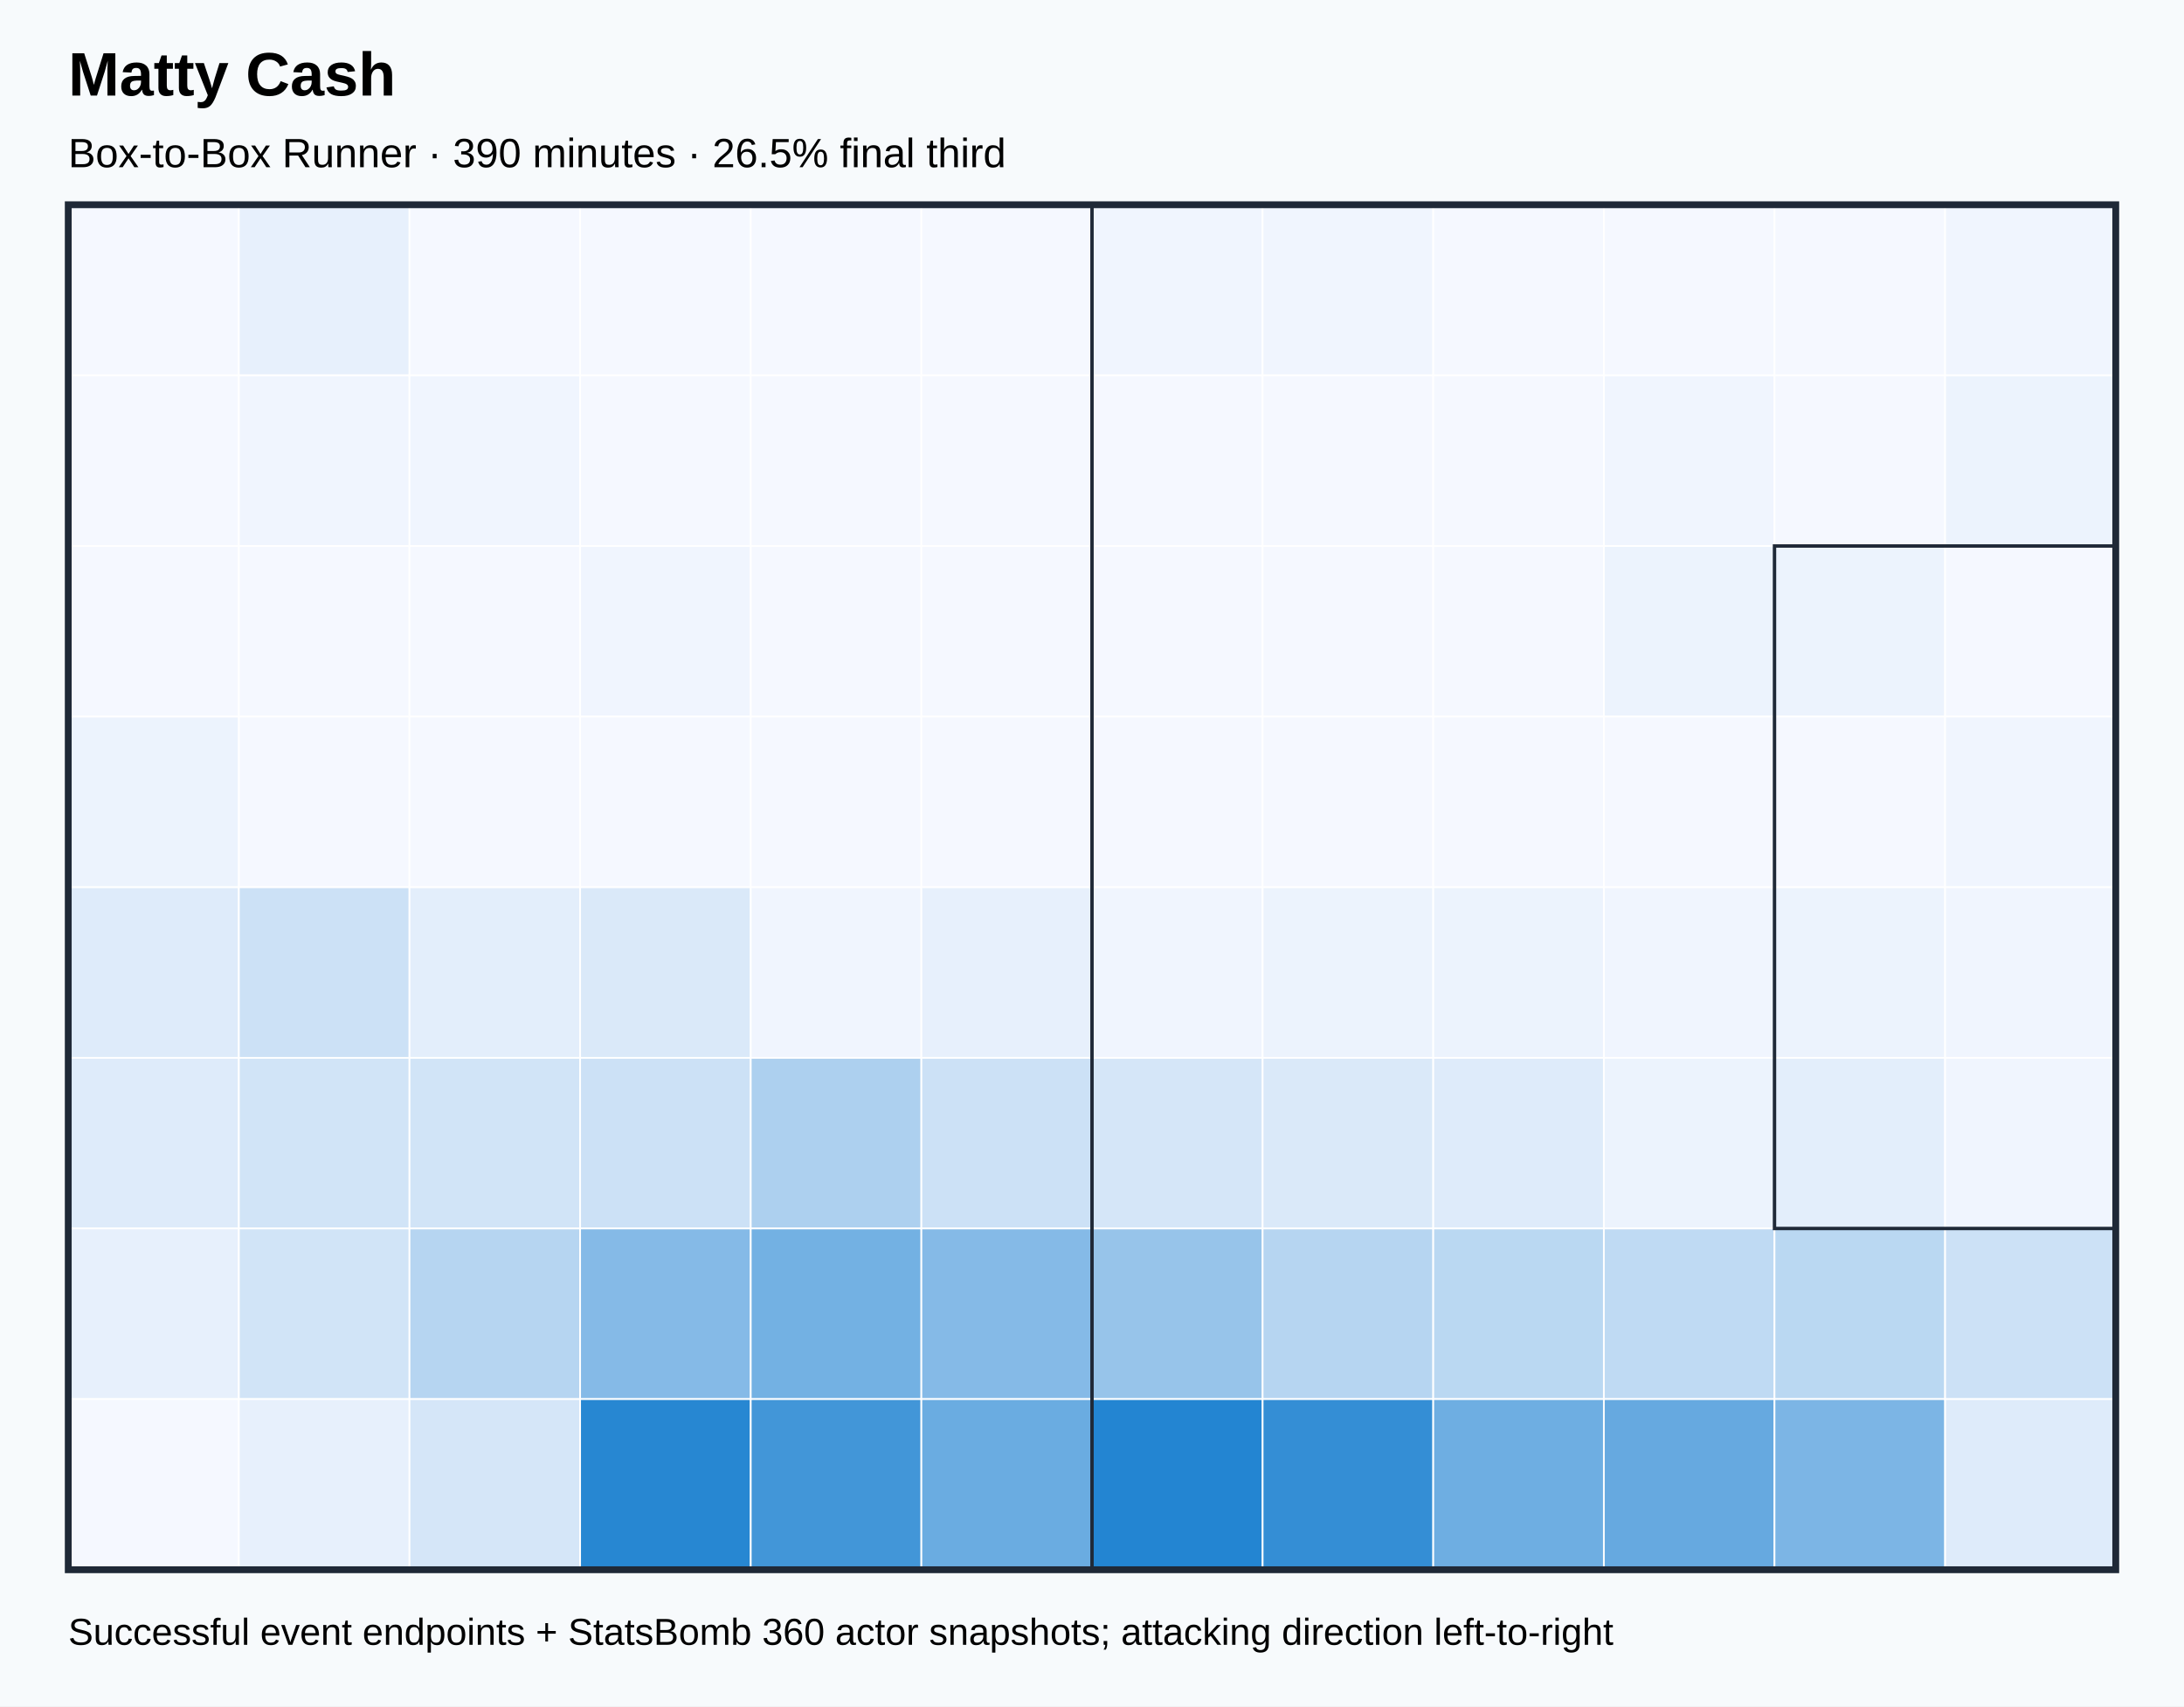
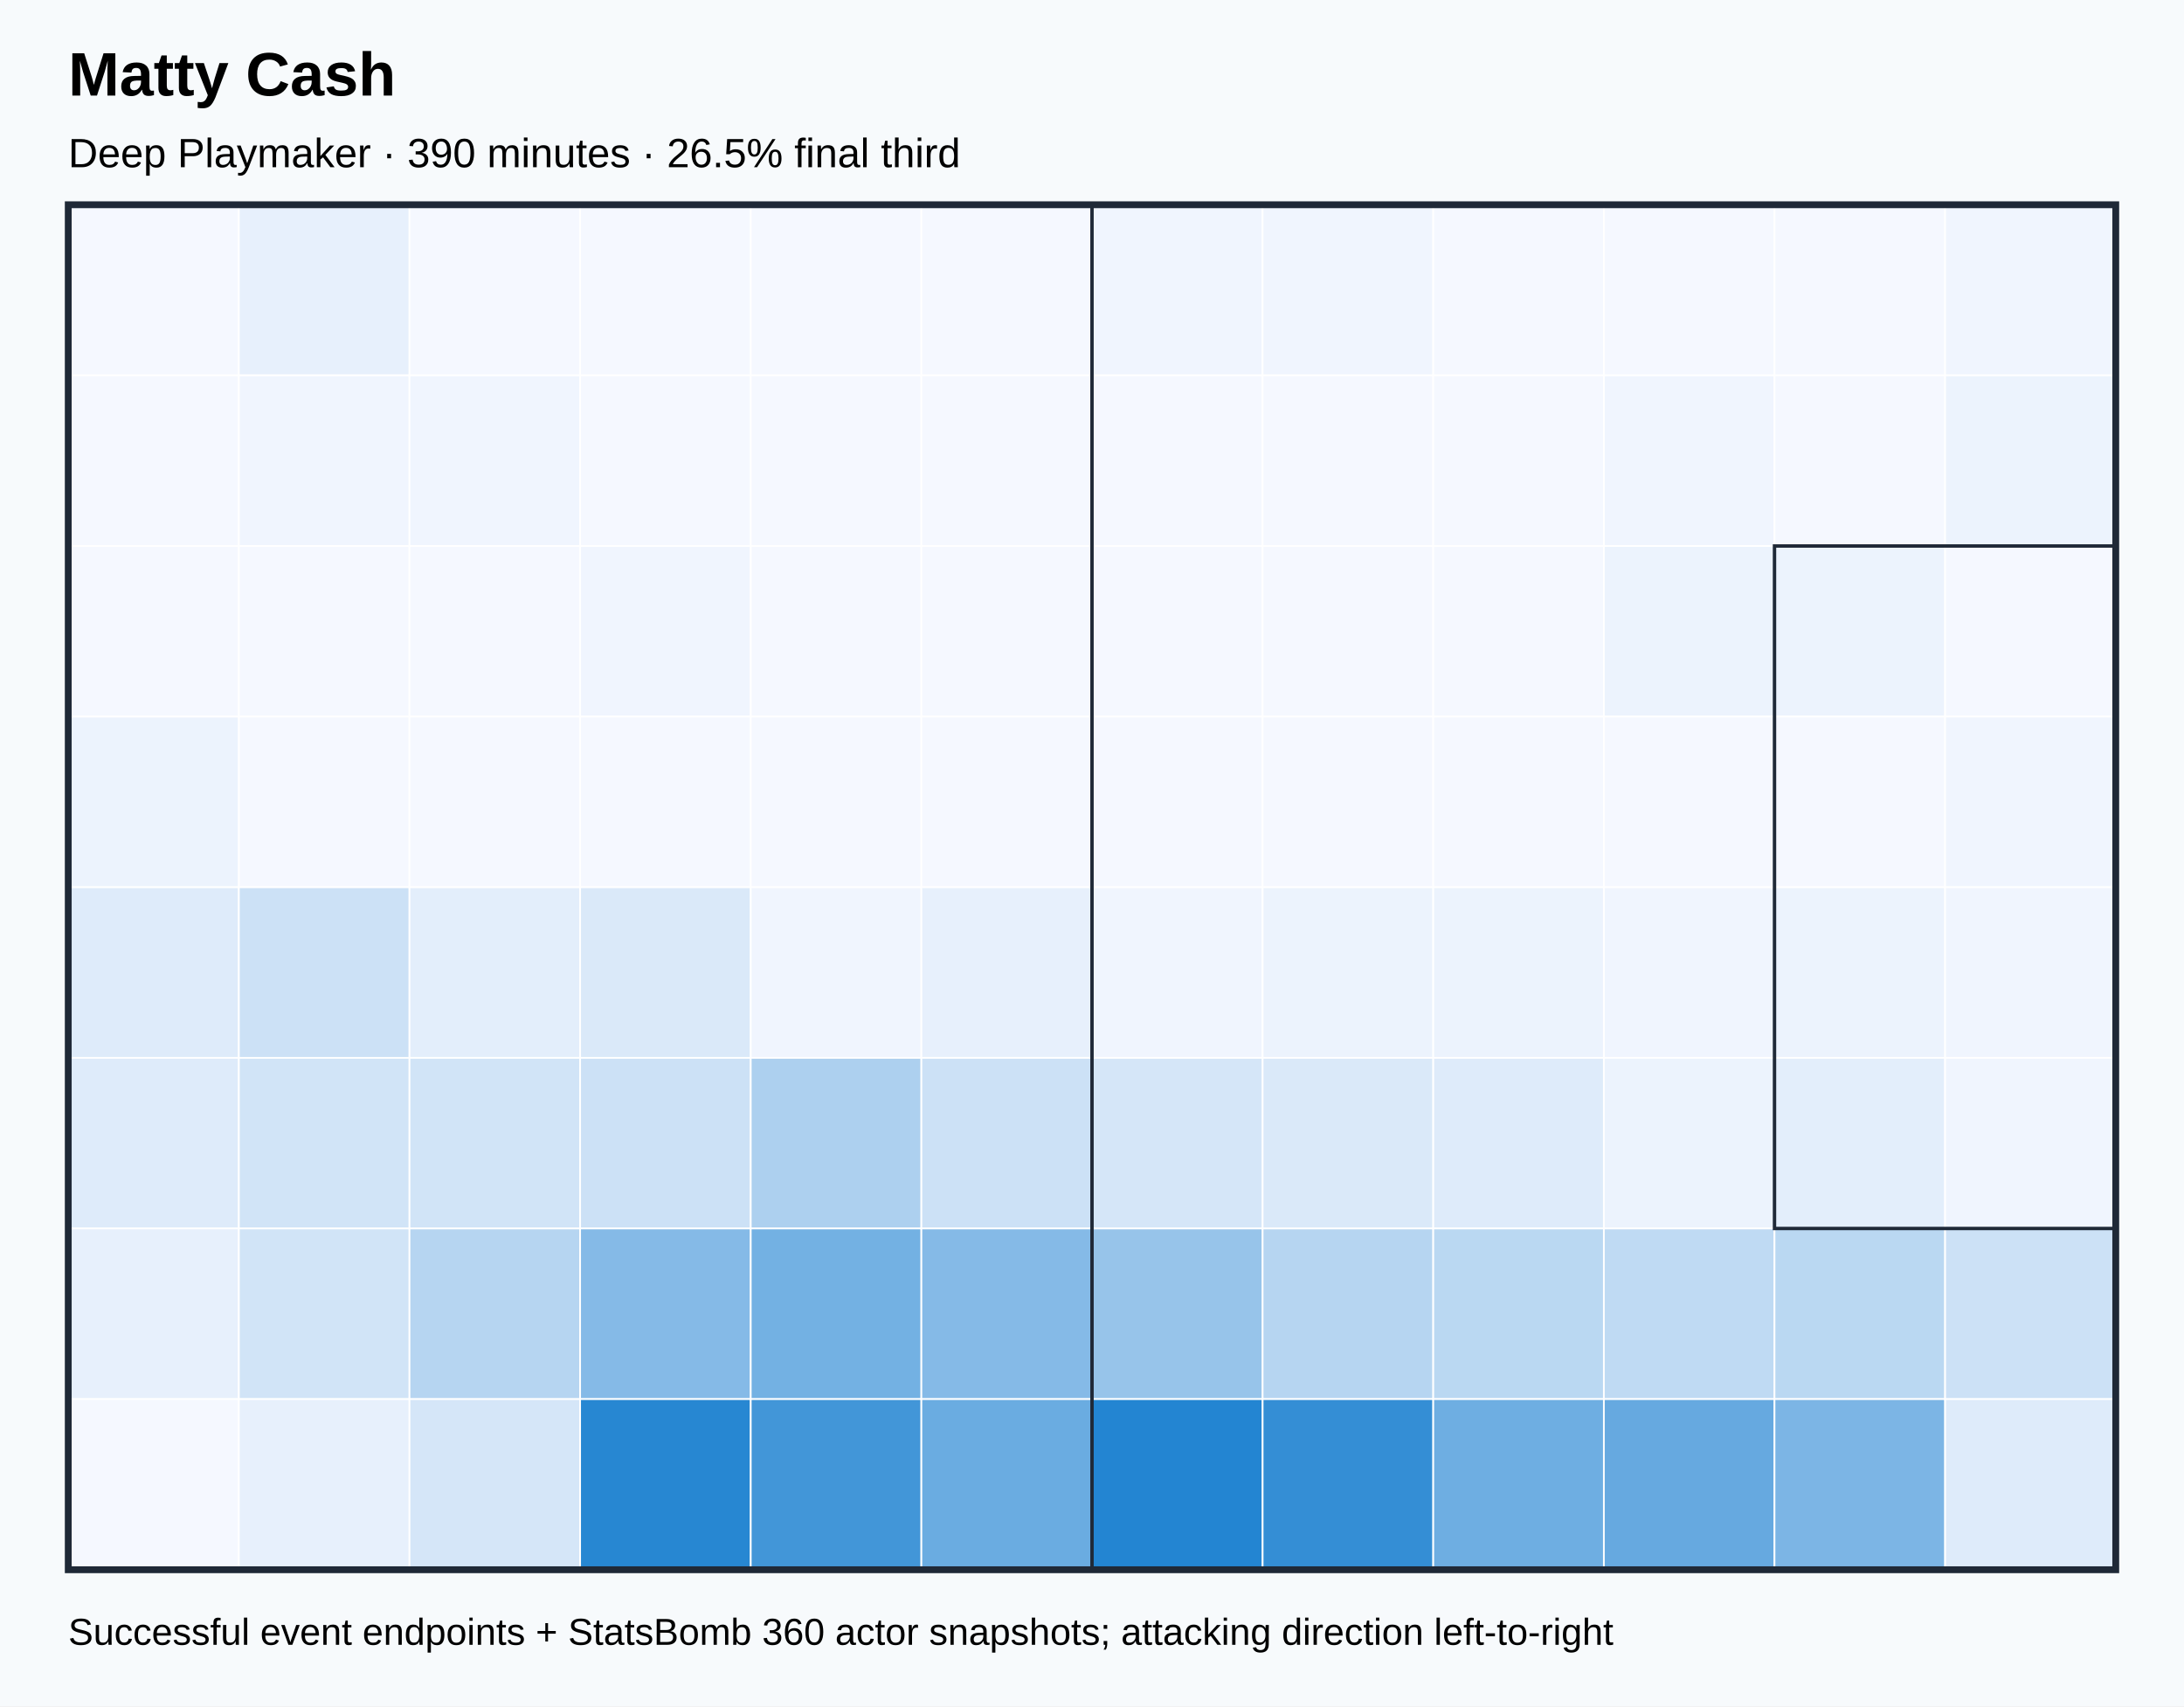
<svg xmlns="http://www.w3.org/2000/svg" width="640" height="500" viewBox="0 0 640 500" role="img">
  <rect width="640" height="500" fill="#f7fafc" />
  <text x="20" y="28" font-family="Arial" font-size="18" font-weight="700">Matty Cash</text>
-   <text x="20" y="49" font-family="Arial" font-size="12">Box-to-Box Runner · 390 minutes · 26.5% final third</text>
+   <text x="20" y="49" font-family="Arial" font-size="12">Deep Playmaker · 390 minutes · 26.5% final third</text>
  <rect x="20" y="60" width="50" height="50" fill="rgb(245,248,255)" stroke="#ffffff" stroke-width="0.5" />
  <rect x="20" y="110" width="50" height="50" fill="rgb(245,248,255)" stroke="#ffffff" stroke-width="0.5" />
  <rect x="20" y="160" width="50" height="50" fill="rgb(245,248,255)" stroke="#ffffff" stroke-width="0.5" />
  <rect x="20" y="210" width="50" height="50" fill="rgb(236,243,253)" stroke="#ffffff" stroke-width="0.5" />
  <rect x="20" y="260" width="50" height="50" fill="rgb(222,235,250)" stroke="#ffffff" stroke-width="0.5" />
  <rect x="20" y="310" width="50" height="50" fill="rgb(222,235,250)" stroke="#ffffff" stroke-width="0.5" />
  <rect x="20" y="360" width="50" height="50" fill="rgb(231,240,252)" stroke="#ffffff" stroke-width="0.5" />
  <rect x="20" y="410" width="50" height="50" fill="rgb(245,248,255)" stroke="#ffffff" stroke-width="0.5" />
  <rect x="70" y="60" width="50" height="50" fill="rgb(231,240,252)" stroke="#ffffff" stroke-width="0.5" />
  <rect x="70" y="110" width="50" height="50" fill="rgb(240,245,254)" stroke="#ffffff" stroke-width="0.5" />
  <rect x="70" y="160" width="50" height="50" fill="rgb(245,248,255)" stroke="#ffffff" stroke-width="0.5" />
  <rect x="70" y="210" width="50" height="50" fill="rgb(245,248,255)" stroke="#ffffff" stroke-width="0.5" />
  <rect x="70" y="260" width="50" height="50" fill="rgb(204,225,246)" stroke="#ffffff" stroke-width="0.5" />
  <rect x="70" y="310" width="50" height="50" fill="rgb(209,228,247)" stroke="#ffffff" stroke-width="0.5" />
  <rect x="70" y="360" width="50" height="50" fill="rgb(209,228,247)" stroke="#ffffff" stroke-width="0.5" />
  <rect x="70" y="410" width="50" height="50" fill="rgb(231,240,252)" stroke="#ffffff" stroke-width="0.5" />
  <rect x="120" y="60" width="50" height="50" fill="rgb(245,248,255)" stroke="#ffffff" stroke-width="0.5" />
  <rect x="120" y="110" width="50" height="50" fill="rgb(240,245,254)" stroke="#ffffff" stroke-width="0.5" />
  <rect x="120" y="160" width="50" height="50" fill="rgb(245,248,255)" stroke="#ffffff" stroke-width="0.5" />
  <rect x="120" y="210" width="50" height="50" fill="rgb(245,248,255)" stroke="#ffffff" stroke-width="0.5" />
  <rect x="120" y="260" width="50" height="50" fill="rgb(227,238,251)" stroke="#ffffff" stroke-width="0.5" />
  <rect x="120" y="310" width="50" height="50" fill="rgb(209,228,247)" stroke="#ffffff" stroke-width="0.5" />
  <rect x="120" y="360" width="50" height="50" fill="rgb(182,213,241)" stroke="#ffffff" stroke-width="0.5" />
  <rect x="120" y="410" width="50" height="50" fill="rgb(213,230,248)" stroke="#ffffff" stroke-width="0.5" />
  <rect x="170" y="60" width="50" height="50" fill="rgb(245,248,255)" stroke="#ffffff" stroke-width="0.5" />
  <rect x="170" y="110" width="50" height="50" fill="rgb(245,248,255)" stroke="#ffffff" stroke-width="0.5" />
  <rect x="170" y="160" width="50" height="50" fill="rgb(240,245,254)" stroke="#ffffff" stroke-width="0.5" />
  <rect x="170" y="210" width="50" height="50" fill="rgb(245,248,255)" stroke="#ffffff" stroke-width="0.5" />
  <rect x="170" y="260" width="50" height="50" fill="rgb(218,233,249)" stroke="#ffffff" stroke-width="0.5" />
  <rect x="170" y="310" width="50" height="50" fill="rgb(204,225,246)" stroke="#ffffff" stroke-width="0.5" />
  <rect x="170" y="360" width="50" height="50" fill="rgb(133,186,231)" stroke="#ffffff" stroke-width="0.5" />
  <rect x="170" y="410" width="50" height="50" fill="rgb(39,135,210)" stroke="#ffffff" stroke-width="0.5" />
  <rect x="220" y="60" width="50" height="50" fill="rgb(245,248,255)" stroke="#ffffff" stroke-width="0.5" />
  <rect x="220" y="110" width="50" height="50" fill="rgb(245,248,255)" stroke="#ffffff" stroke-width="0.5" />
  <rect x="220" y="160" width="50" height="50" fill="rgb(245,248,255)" stroke="#ffffff" stroke-width="0.5" />
  <rect x="220" y="210" width="50" height="50" fill="rgb(245,248,255)" stroke="#ffffff" stroke-width="0.5" />
  <rect x="220" y="260" width="50" height="50" fill="rgb(240,245,254)" stroke="#ffffff" stroke-width="0.5" />
  <rect x="220" y="310" width="50" height="50" fill="rgb(173,208,239)" stroke="#ffffff" stroke-width="0.5" />
  <rect x="220" y="360" width="50" height="50" fill="rgb(115,177,227)" stroke="#ffffff" stroke-width="0.5" />
  <rect x="220" y="410" width="50" height="50" fill="rgb(66,150,216)" stroke="#ffffff" stroke-width="0.5" />
  <rect x="270" y="60" width="50" height="50" fill="rgb(245,248,255)" stroke="#ffffff" stroke-width="0.5" />
  <rect x="270" y="110" width="50" height="50" fill="rgb(245,248,255)" stroke="#ffffff" stroke-width="0.5" />
  <rect x="270" y="160" width="50" height="50" fill="rgb(245,248,255)" stroke="#ffffff" stroke-width="0.5" />
  <rect x="270" y="210" width="50" height="50" fill="rgb(245,248,255)" stroke="#ffffff" stroke-width="0.5" />
  <rect x="270" y="260" width="50" height="50" fill="rgb(231,240,252)" stroke="#ffffff" stroke-width="0.5" />
  <rect x="270" y="310" width="50" height="50" fill="rgb(204,225,246)" stroke="#ffffff" stroke-width="0.5" />
  <rect x="270" y="360" width="50" height="50" fill="rgb(133,186,231)" stroke="#ffffff" stroke-width="0.5" />
  <rect x="270" y="410" width="50" height="50" fill="rgb(106,172,225)" stroke="#ffffff" stroke-width="0.5" />
  <rect x="320" y="60" width="50" height="50" fill="rgb(240,245,254)" stroke="#ffffff" stroke-width="0.5" />
  <rect x="320" y="110" width="50" height="50" fill="rgb(245,248,255)" stroke="#ffffff" stroke-width="0.5" />
  <rect x="320" y="160" width="50" height="50" fill="rgb(245,248,255)" stroke="#ffffff" stroke-width="0.5" />
  <rect x="320" y="210" width="50" height="50" fill="rgb(245,248,255)" stroke="#ffffff" stroke-width="0.5" />
  <rect x="320" y="260" width="50" height="50" fill="rgb(240,245,254)" stroke="#ffffff" stroke-width="0.5" />
  <rect x="320" y="310" width="50" height="50" fill="rgb(213,230,248)" stroke="#ffffff" stroke-width="0.5" />
  <rect x="320" y="360" width="50" height="50" fill="rgb(151,196,234)" stroke="#ffffff" stroke-width="0.5" />
  <rect x="320" y="410" width="50" height="50" fill="rgb(35,133,210)" stroke="#ffffff" stroke-width="0.5" />
  <rect x="370" y="60" width="50" height="50" fill="rgb(240,245,254)" stroke="#ffffff" stroke-width="0.5" />
  <rect x="370" y="110" width="50" height="50" fill="rgb(245,248,255)" stroke="#ffffff" stroke-width="0.5" />
  <rect x="370" y="160" width="50" height="50" fill="rgb(245,248,255)" stroke="#ffffff" stroke-width="0.5" />
  <rect x="370" y="210" width="50" height="50" fill="rgb(245,248,255)" stroke="#ffffff" stroke-width="0.5" />
  <rect x="370" y="260" width="50" height="50" fill="rgb(236,243,253)" stroke="#ffffff" stroke-width="0.5" />
  <rect x="370" y="310" width="50" height="50" fill="rgb(218,233,249)" stroke="#ffffff" stroke-width="0.5" />
  <rect x="370" y="360" width="50" height="50" fill="rgb(182,213,241)" stroke="#ffffff" stroke-width="0.5" />
  <rect x="370" y="410" width="50" height="50" fill="rgb(52,142,213)" stroke="#ffffff" stroke-width="0.5" />
  <rect x="420" y="60" width="50" height="50" fill="rgb(245,248,255)" stroke="#ffffff" stroke-width="0.5" />
  <rect x="420" y="110" width="50" height="50" fill="rgb(245,248,255)" stroke="#ffffff" stroke-width="0.5" />
  <rect x="420" y="160" width="50" height="50" fill="rgb(245,248,255)" stroke="#ffffff" stroke-width="0.5" />
  <rect x="420" y="210" width="50" height="50" fill="rgb(245,248,255)" stroke="#ffffff" stroke-width="0.5" />
  <rect x="420" y="260" width="50" height="50" fill="rgb(236,243,253)" stroke="#ffffff" stroke-width="0.5" />
  <rect x="420" y="310" width="50" height="50" fill="rgb(222,235,250)" stroke="#ffffff" stroke-width="0.5" />
  <rect x="420" y="360" width="50" height="50" fill="rgb(186,216,242)" stroke="#ffffff" stroke-width="0.5" />
  <rect x="420" y="410" width="50" height="50" fill="rgb(110,174,226)" stroke="#ffffff" stroke-width="0.5" />
  <rect x="470" y="60" width="50" height="50" fill="rgb(245,248,255)" stroke="#ffffff" stroke-width="0.5" />
  <rect x="470" y="110" width="50" height="50" fill="rgb(240,245,254)" stroke="#ffffff" stroke-width="0.5" />
  <rect x="470" y="160" width="50" height="50" fill="rgb(236,243,253)" stroke="#ffffff" stroke-width="0.5" />
  <rect x="470" y="210" width="50" height="50" fill="rgb(245,248,255)" stroke="#ffffff" stroke-width="0.5" />
  <rect x="470" y="260" width="50" height="50" fill="rgb(240,245,254)" stroke="#ffffff" stroke-width="0.5" />
  <rect x="470" y="310" width="50" height="50" fill="rgb(236,243,253)" stroke="#ffffff" stroke-width="0.5" />
  <rect x="470" y="360" width="50" height="50" fill="rgb(191,218,243)" stroke="#ffffff" stroke-width="0.5" />
  <rect x="470" y="410" width="50" height="50" fill="rgb(102,169,224)" stroke="#ffffff" stroke-width="0.5" />
  <rect x="520" y="60" width="50" height="50" fill="rgb(245,248,255)" stroke="#ffffff" stroke-width="0.5" />
  <rect x="520" y="110" width="50" height="50" fill="rgb(245,248,255)" stroke="#ffffff" stroke-width="0.5" />
  <rect x="520" y="160" width="50" height="50" fill="rgb(236,243,253)" stroke="#ffffff" stroke-width="0.5" />
  <rect x="520" y="210" width="50" height="50" fill="rgb(245,248,255)" stroke="#ffffff" stroke-width="0.5" />
  <rect x="520" y="260" width="50" height="50" fill="rgb(236,243,253)" stroke="#ffffff" stroke-width="0.5" />
  <rect x="520" y="310" width="50" height="50" fill="rgb(227,238,251)" stroke="#ffffff" stroke-width="0.5" />
  <rect x="520" y="360" width="50" height="50" fill="rgb(186,216,242)" stroke="#ffffff" stroke-width="0.5" />
  <rect x="520" y="410" width="50" height="50" fill="rgb(124,181,229)" stroke="#ffffff" stroke-width="0.5" />
  <rect x="570" y="60" width="50" height="50" fill="rgb(240,245,254)" stroke="#ffffff" stroke-width="0.5" />
  <rect x="570" y="110" width="50" height="50" fill="rgb(236,243,253)" stroke="#ffffff" stroke-width="0.5" />
  <rect x="570" y="160" width="50" height="50" fill="rgb(245,248,255)" stroke="#ffffff" stroke-width="0.5" />
  <rect x="570" y="210" width="50" height="50" fill="rgb(240,245,254)" stroke="#ffffff" stroke-width="0.5" />
  <rect x="570" y="260" width="50" height="50" fill="rgb(240,245,254)" stroke="#ffffff" stroke-width="0.5" />
  <rect x="570" y="310" width="50" height="50" fill="rgb(240,245,254)" stroke="#ffffff" stroke-width="0.5" />
  <rect x="570" y="360" width="50" height="50" fill="rgb(204,225,246)" stroke="#ffffff" stroke-width="0.5" />
  <rect x="570" y="410" width="50" height="50" fill="rgb(222,235,250)" stroke="#ffffff" stroke-width="0.5" />
  <rect x="20" y="60" width="600" height="400" fill="none" stroke="#1f2937" stroke-width="2" />
  <line x1="320" y1="60" x2="320" y2="460" stroke="#1f2937" stroke-width="1" />
  <rect x="520" y="160" width="100" height="200" fill="none" stroke="#1f2937" />
  <text x="20" y="482" font-family="Arial" font-size="11">Successful event endpoints + StatsBomb 360 actor snapshots; attacking direction left-to-right</text>
</svg>
